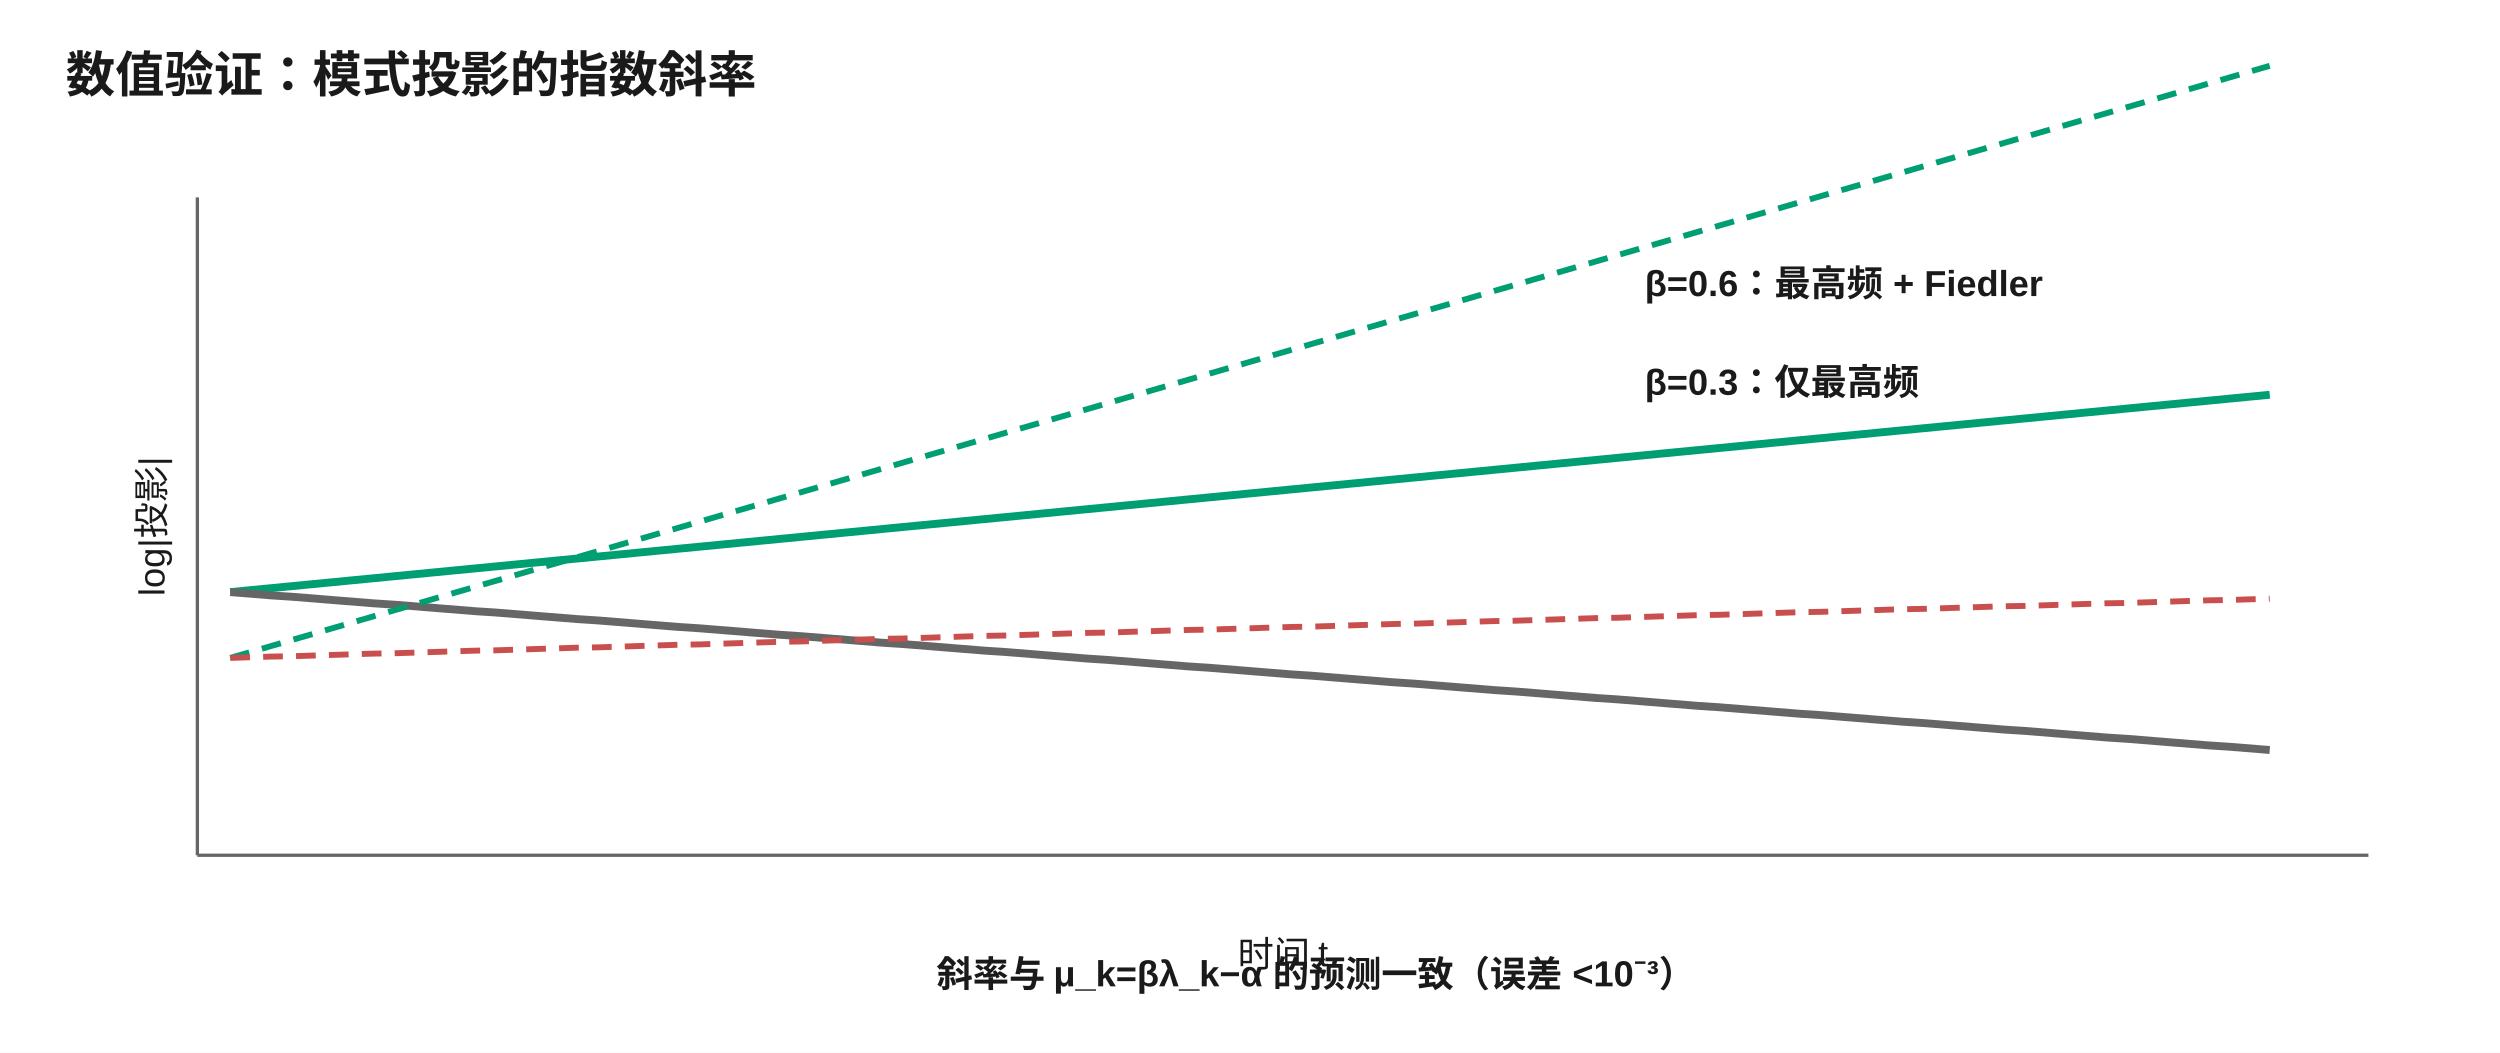
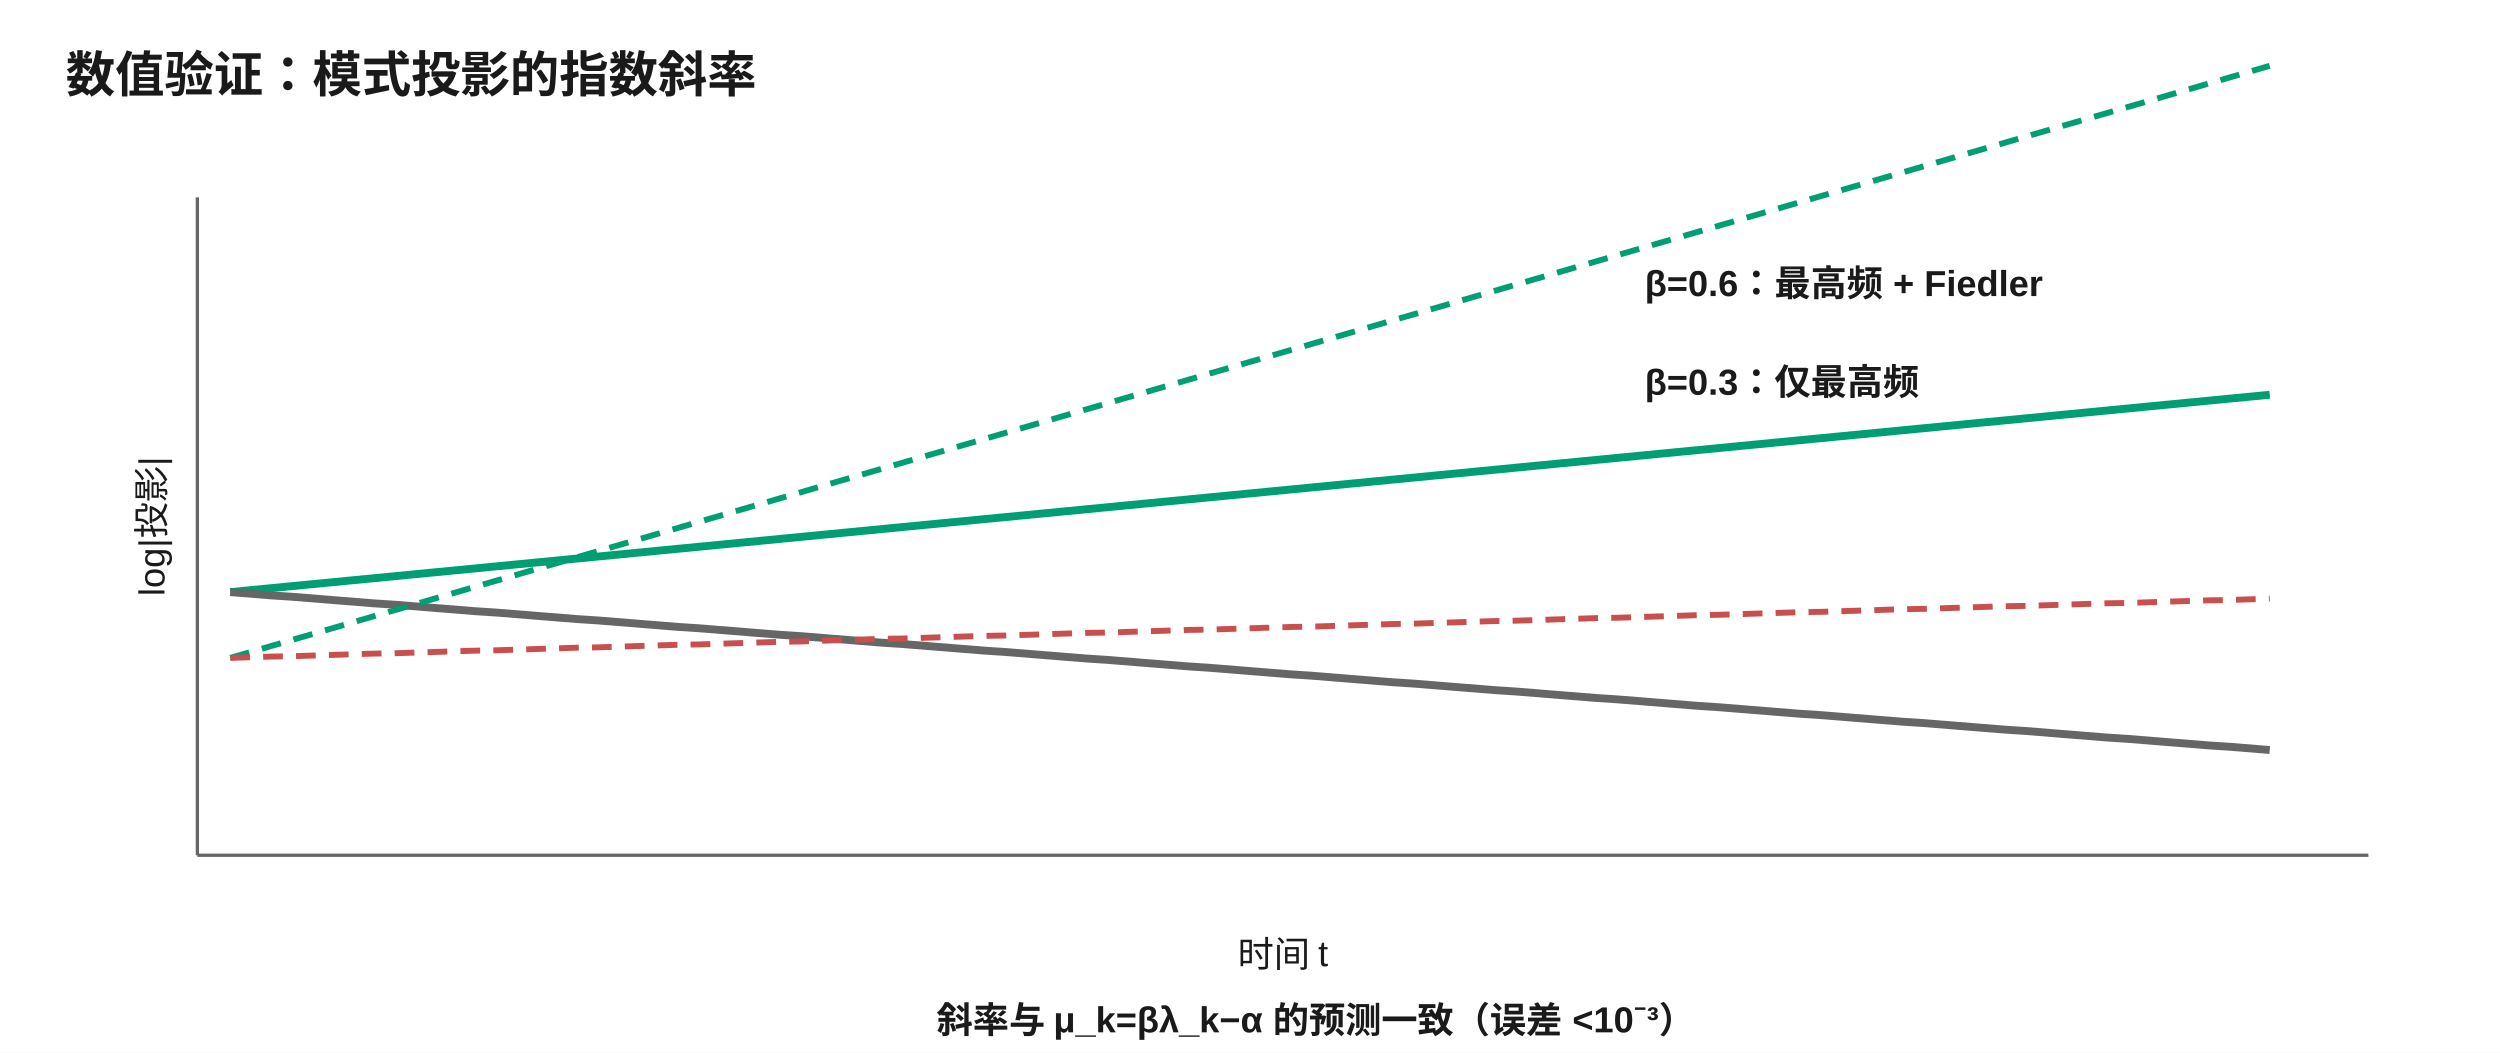
<svg xmlns="http://www.w3.org/2000/svg" viewBox="0 0 760 320" width="760" height="320">
  <rect x="0" y="0" width="760" height="320" fill="#ffffff" />
  <style>text{font-family:'Microsoft YaHei','SimHei',Arial,sans-serif;fill:#1a1a1a;}.s{font-family:'Times New Roman',SimSun,serif;}.t{font-size:15px;font-weight:700;}.l{font-size:11px;}.ax{stroke:#666;stroke-width:1;}.g{stroke:#cfcfcf;stroke-width:1;}</style>
  <text x="20" y="28" class="t" text-anchor="start" fill="#1a1a1a" font-weight="normal">数值验证：模式投影的指数斜率</text>
  <line x1="60" y1="260" x2="720" y2="260" class="ax" />
  <line x1="60" y1="260" x2="60" y2="60" class="ax" />
  <text x="390.0" y="294" class="l" text-anchor="middle">时间 t</text>
  <text x="50" y="160.0" class="l" text-anchor="middle" transform="rotate(-90 50 160.0)">log|投影|</text>
  <polyline points="70.0,180.0 76.2,179.4 82.4,178.8 88.6,178.2 94.8,177.6 101.0,177.0 107.2,176.4 113.4,175.8 119.6,175.2 125.8,174.6 132.0,174.0 138.2,173.4 144.4,172.8 150.6,172.2 156.8,171.6 163.0,171.0 169.2,170.4 175.4,169.8 181.6,169.2 187.8,168.6 194.0,168.0 200.2,167.4 206.4,166.8 212.6,166.2 218.8,165.6 225.0,165.0 231.2,164.4 237.4,163.8 243.6,163.2 249.8,162.6 256.0,162.0 262.2,161.4 268.4,160.8 274.6,160.2 280.8,159.6 287.0,159.0 293.2,158.4 299.4,157.8 305.6,157.2 311.8,156.6 318.0,156.0 324.2,155.4 330.4,154.8 336.6,154.2 342.8,153.6 349.0,153.0 355.2,152.4 361.4,151.8 367.6,151.2 373.8,150.6 380.0,150.0 386.2,149.4 392.4,148.8 398.6,148.2 404.8,147.6 411.0,147.0 417.2,146.4 423.4,145.8 429.6,145.2 435.8,144.6 442.0,144.0 448.2,143.4 454.4,142.8 460.6,142.2 466.8,141.6 473.0,141.0 479.2,140.4 485.4,139.8 491.6,139.2 497.8,138.6 504.0,138.0 510.2,137.4 516.4,136.8 522.6,136.2 528.8,135.6 535.0,135.0 541.2,134.4 547.4,133.8 553.6,133.2 559.8,132.6 566.0,132.0 572.2,131.4 578.4,130.8 584.6,130.2 590.8,129.6 597.0,129.0 603.2,128.4 609.4,127.8 615.6,127.2 621.8,126.6 628.0,126.0 634.2,125.4 640.4,124.8 646.6,124.2 652.8,123.6 659.0,123.0 665.2,122.4 671.4,121.8 677.6,121.2 683.8,120.6 690.0,120.0" fill="none" stroke="#009E73" stroke-width="2.4" />
  <polyline points="70.0,180.0 76.2,180.5 82.4,181.0 88.6,181.4 94.8,181.9 101.0,182.4 107.2,182.9 113.4,183.4 119.6,183.8 125.8,184.3 132.0,184.8 138.2,185.3 144.4,185.8 150.6,186.2 156.8,186.7 163.0,187.2 169.2,187.7 175.4,188.2 181.6,188.6 187.8,189.1 194.0,189.6 200.2,190.1 206.4,190.6 212.6,191.0 218.8,191.5 225.0,192.0 231.2,192.5 237.4,193.0 243.6,193.4 249.8,193.9 256.0,194.4 262.2,194.9 268.4,195.4 274.6,195.8 280.8,196.3 287.0,196.8 293.2,197.3 299.4,197.8 305.6,198.2 311.8,198.7 318.0,199.2 324.2,199.7 330.4,200.2 336.6,200.6 342.8,201.1 349.0,201.6 355.2,202.1 361.4,202.6 367.6,203.0 373.8,203.5 380.0,204.0 386.2,204.5 392.4,205.0 398.6,205.4 404.8,205.9 411.0,206.4 417.2,206.9 423.4,207.4 429.6,207.8 435.8,208.3 442.0,208.8 448.2,209.3 454.4,209.8 460.6,210.2 466.8,210.7 473.0,211.2 479.2,211.7 485.4,212.2 491.6,212.6 497.8,213.1 504.0,213.6 510.2,214.1 516.4,214.6 522.6,215.0 528.8,215.5 535.0,216.0 541.2,216.5 547.4,217.0 553.6,217.4 559.8,217.9 566.0,218.4 572.2,218.9 578.4,219.4 584.6,219.8 590.8,220.3 597.0,220.8 603.2,221.3 609.4,221.8 615.6,222.2 621.8,222.7 628.0,223.2 634.2,223.7 640.4,224.2 646.6,224.6 652.8,225.1 659.0,225.6 665.2,226.1 671.4,226.6 677.6,227.0 683.8,227.5 690.0,228.0" fill="none" stroke="#666" stroke-width="2.4" />
  <polyline points="70.0,200.0 76.2,198.2 82.4,196.4 88.6,194.6 94.8,192.8 101.0,191.0 107.2,189.2 113.4,187.4 119.6,185.6 125.8,183.8 132.0,182.0 138.2,180.2 144.4,178.4 150.6,176.6 156.8,174.8 163.0,173.0 169.2,171.2 175.4,169.4 181.6,167.6 187.8,165.8 194.0,164.0 200.2,162.2 206.4,160.4 212.6,158.6 218.8,156.8 225.0,155.0 231.2,153.2 237.4,151.4 243.6,149.6 249.8,147.8 256.0,146.0 262.2,144.2 268.4,142.4 274.6,140.6 280.8,138.8 287.0,137.0 293.2,135.2 299.4,133.4 305.6,131.6 311.8,129.8 318.0,128.0 324.2,126.2 330.4,124.4 336.6,122.6 342.8,120.8 349.0,119.0 355.2,117.2 361.4,115.4 367.6,113.6 373.8,111.8 380.0,110.0 386.2,108.2 392.4,106.4 398.6,104.6 404.8,102.8 411.0,101.0 417.2,99.2 423.4,97.4 429.6,95.6 435.8,93.8 442.0,92.0 448.2,90.2 454.4,88.4 460.6,86.6 466.8,84.8 473.0,83.0 479.2,81.2 485.4,79.4 491.6,77.6 497.8,75.8 504.0,74.0 510.2,72.2 516.4,70.4 522.6,68.6 528.8,66.8 535.0,65.0 541.2,63.2 547.4,61.4 553.6,59.6 559.8,57.8 566.0,56.0 572.2,54.2 578.4,52.4 584.6,50.6 590.8,48.8 597.0,47.0 603.2,45.2 609.4,43.4 615.6,41.6 621.8,39.8 628.0,38.0 634.2,36.2 640.4,34.4 646.6,32.6 652.8,30.8 659.0,29.0 665.2,27.2 671.4,25.4 677.6,23.6 683.8,21.8 690.0,20.0" fill="none" stroke="#009E73" stroke-width="1.8" stroke-dasharray="6,4" />
  <polyline points="70.0,200.0 76.2,199.8 82.4,199.6 88.6,199.5 94.8,199.3 101.0,199.1 107.2,198.9 113.4,198.7 119.6,198.6 125.8,198.4 132.0,198.2 138.2,198.0 144.4,197.8 150.6,197.7 156.8,197.5 163.0,197.3 169.2,197.1 175.4,196.9 181.6,196.8 187.8,196.6 194.0,196.4 200.2,196.2 206.4,196.0 212.6,195.9 218.8,195.7 225.0,195.5 231.2,195.3 237.4,195.1 243.6,195.0 249.8,194.8 256.0,194.6 262.2,194.4 268.4,194.2 274.6,194.1 280.8,193.9 287.0,193.7 293.2,193.5 299.4,193.3 305.6,193.2 311.8,193.0 318.0,192.8 324.2,192.6 330.4,192.4 336.6,192.3 342.8,192.1 349.0,191.9 355.2,191.7 361.4,191.5 367.6,191.4 373.8,191.2 380.0,191.0 386.2,190.8 392.4,190.6 398.6,190.5 404.8,190.3 411.0,190.1 417.2,189.9 423.4,189.7 429.6,189.6 435.8,189.4 442.0,189.2 448.2,189.0 454.4,188.8 460.6,188.7 466.8,188.5 473.0,188.3 479.2,188.1 485.4,187.9 491.6,187.8 497.8,187.6 504.0,187.4 510.2,187.2 516.4,187.0 522.6,186.9 528.8,186.7 535.0,186.5 541.2,186.3 547.4,186.1 553.6,186.0 559.8,185.8 566.0,185.6 572.2,185.4 578.4,185.2 584.6,185.1 590.8,184.9 597.0,184.7 603.2,184.5 609.4,184.3 615.6,184.2 621.8,184.0 628.0,183.8 634.2,183.6 640.4,183.4 646.6,183.3 652.8,183.1 659.0,182.9 665.2,182.7 671.4,182.5 677.6,182.4 683.8,182.2 690.0,182.0" fill="none" stroke="#c94f4f" stroke-width="1.8" stroke-dasharray="6,4" />
  <text x="500" y="90" class="l" text-anchor="start" fill="#c94f4f" font-weight="700">β=0.6：最高频 + Fiedler</text>
  <text x="500" y="120" class="l" text-anchor="start" fill="#009E73" font-weight="700">β=0.3：仅最高频</text>
-   <text x="400" y="300" class="l" text-anchor="middle" fill="#1a1a1a" font-weight="700">斜率与 μ_k=βλ_k−α 的预测一致（误差 &lt;10⁻³）</text>
+   <text x="400" y="314" class="l" text-anchor="middle" fill="#1a1a1a" font-weight="700">斜率与 μ_k=βλ_k−α 的预测一致（误差 &lt;10⁻³）</text>
</svg>
